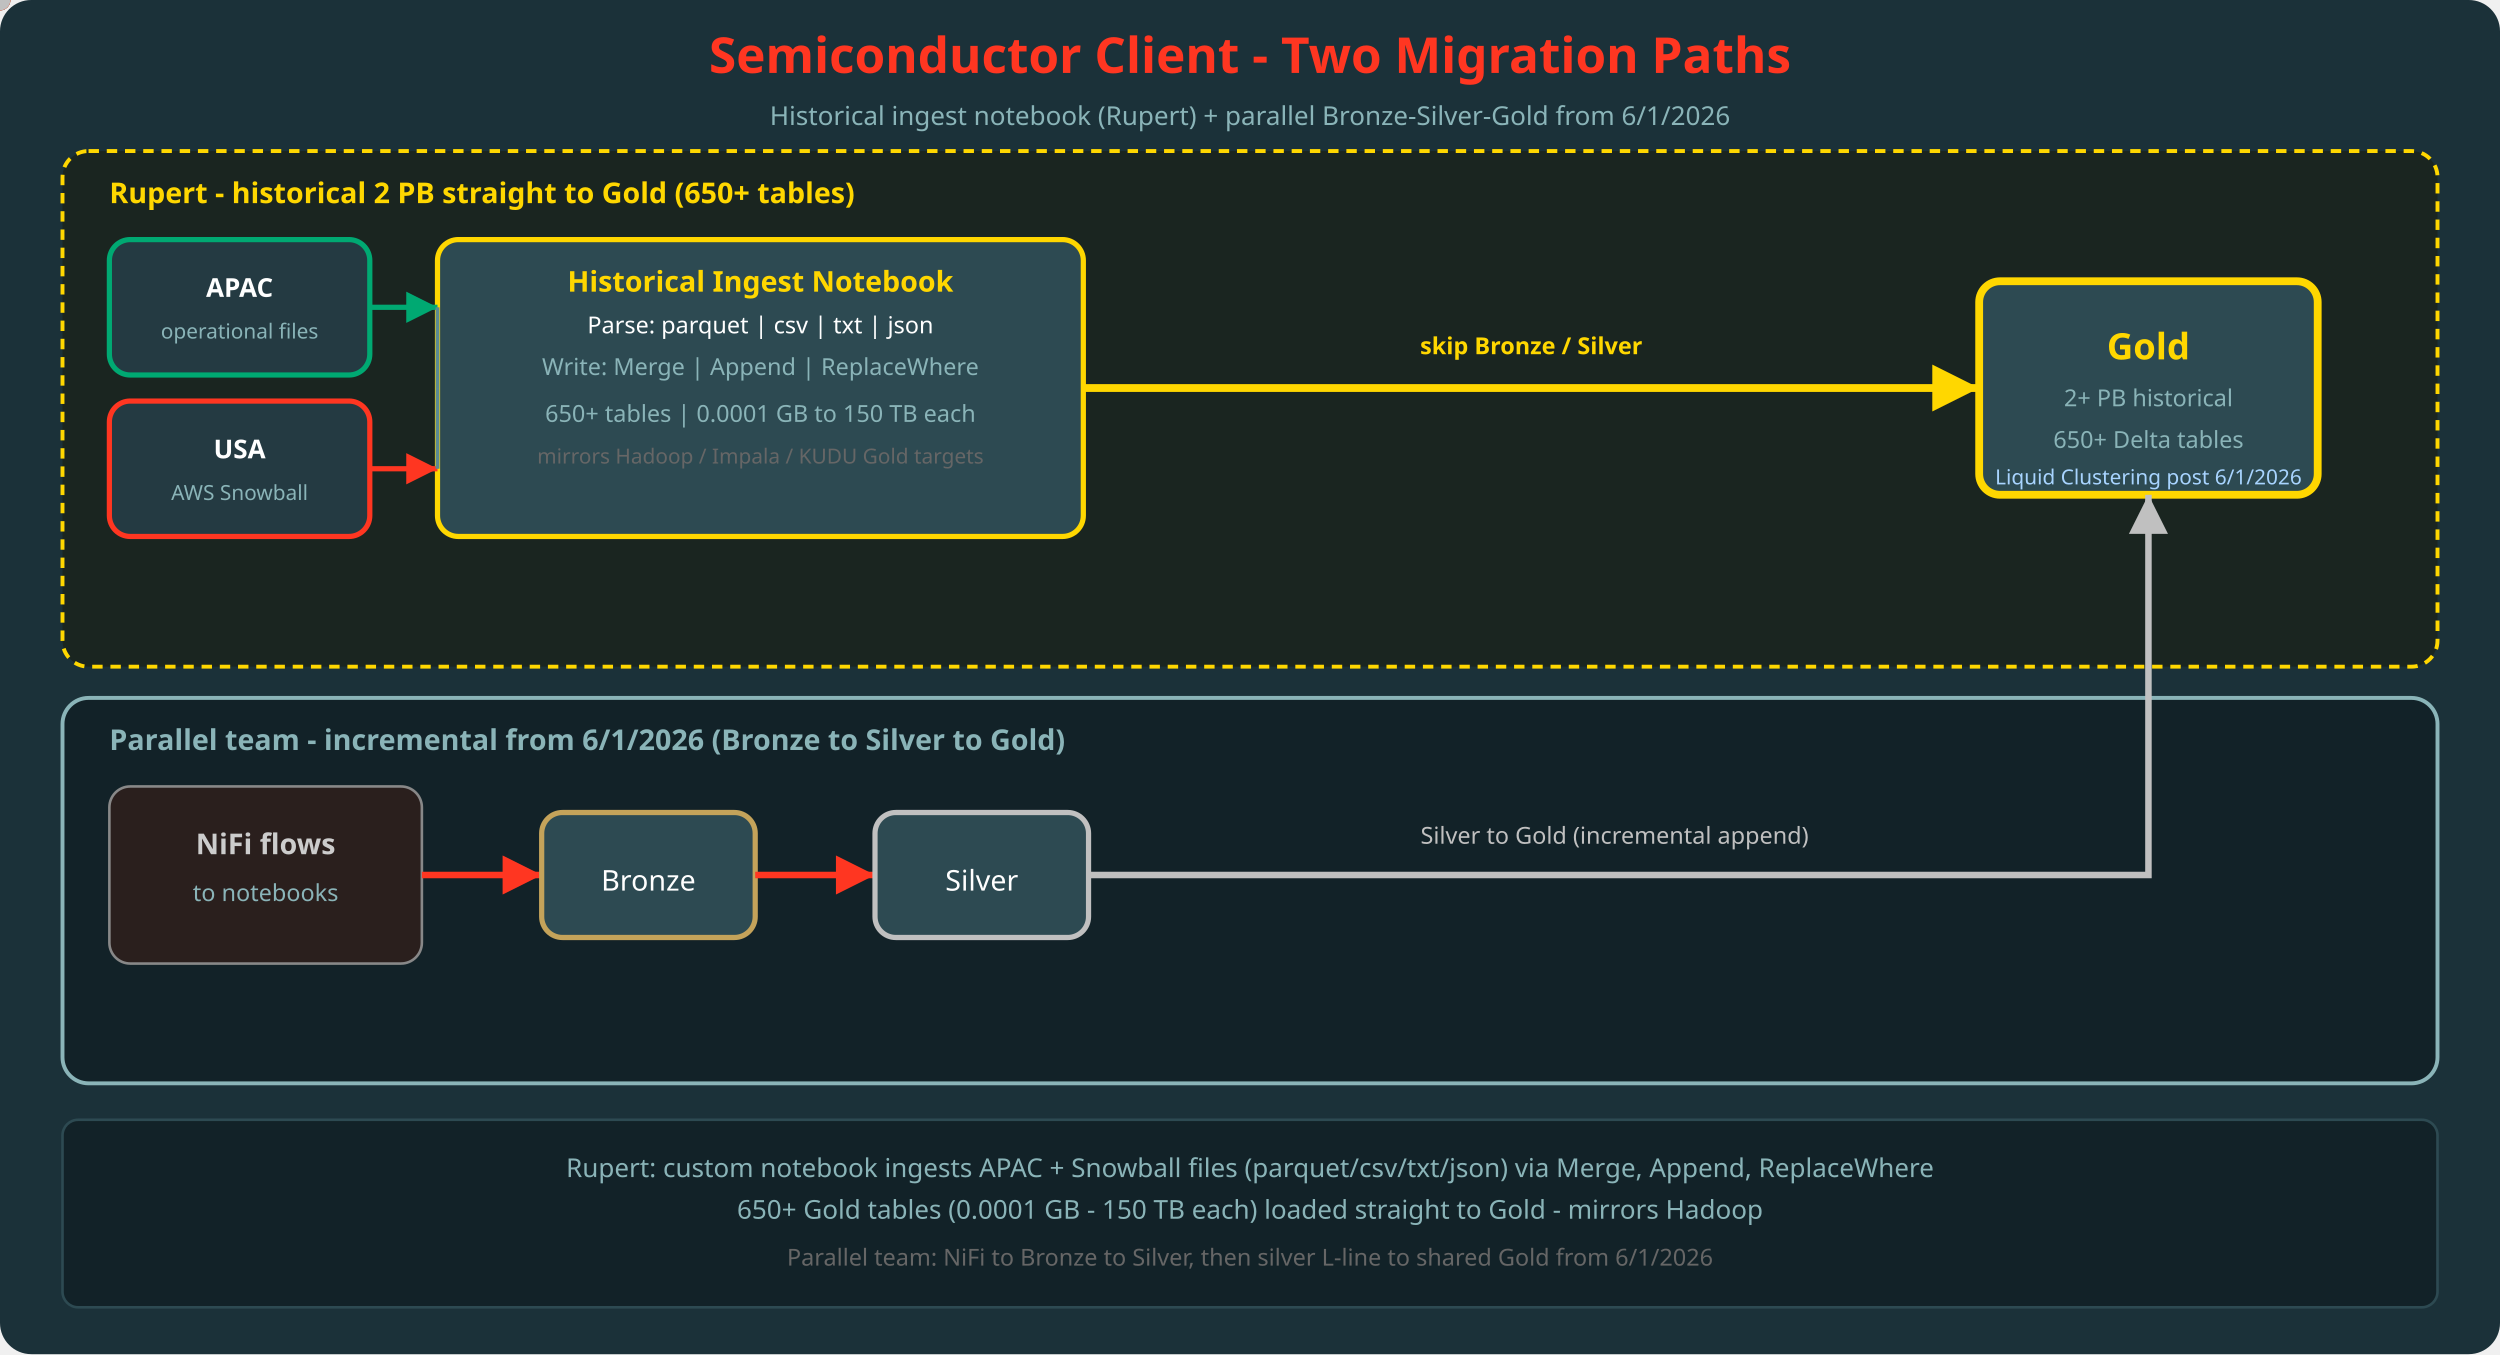
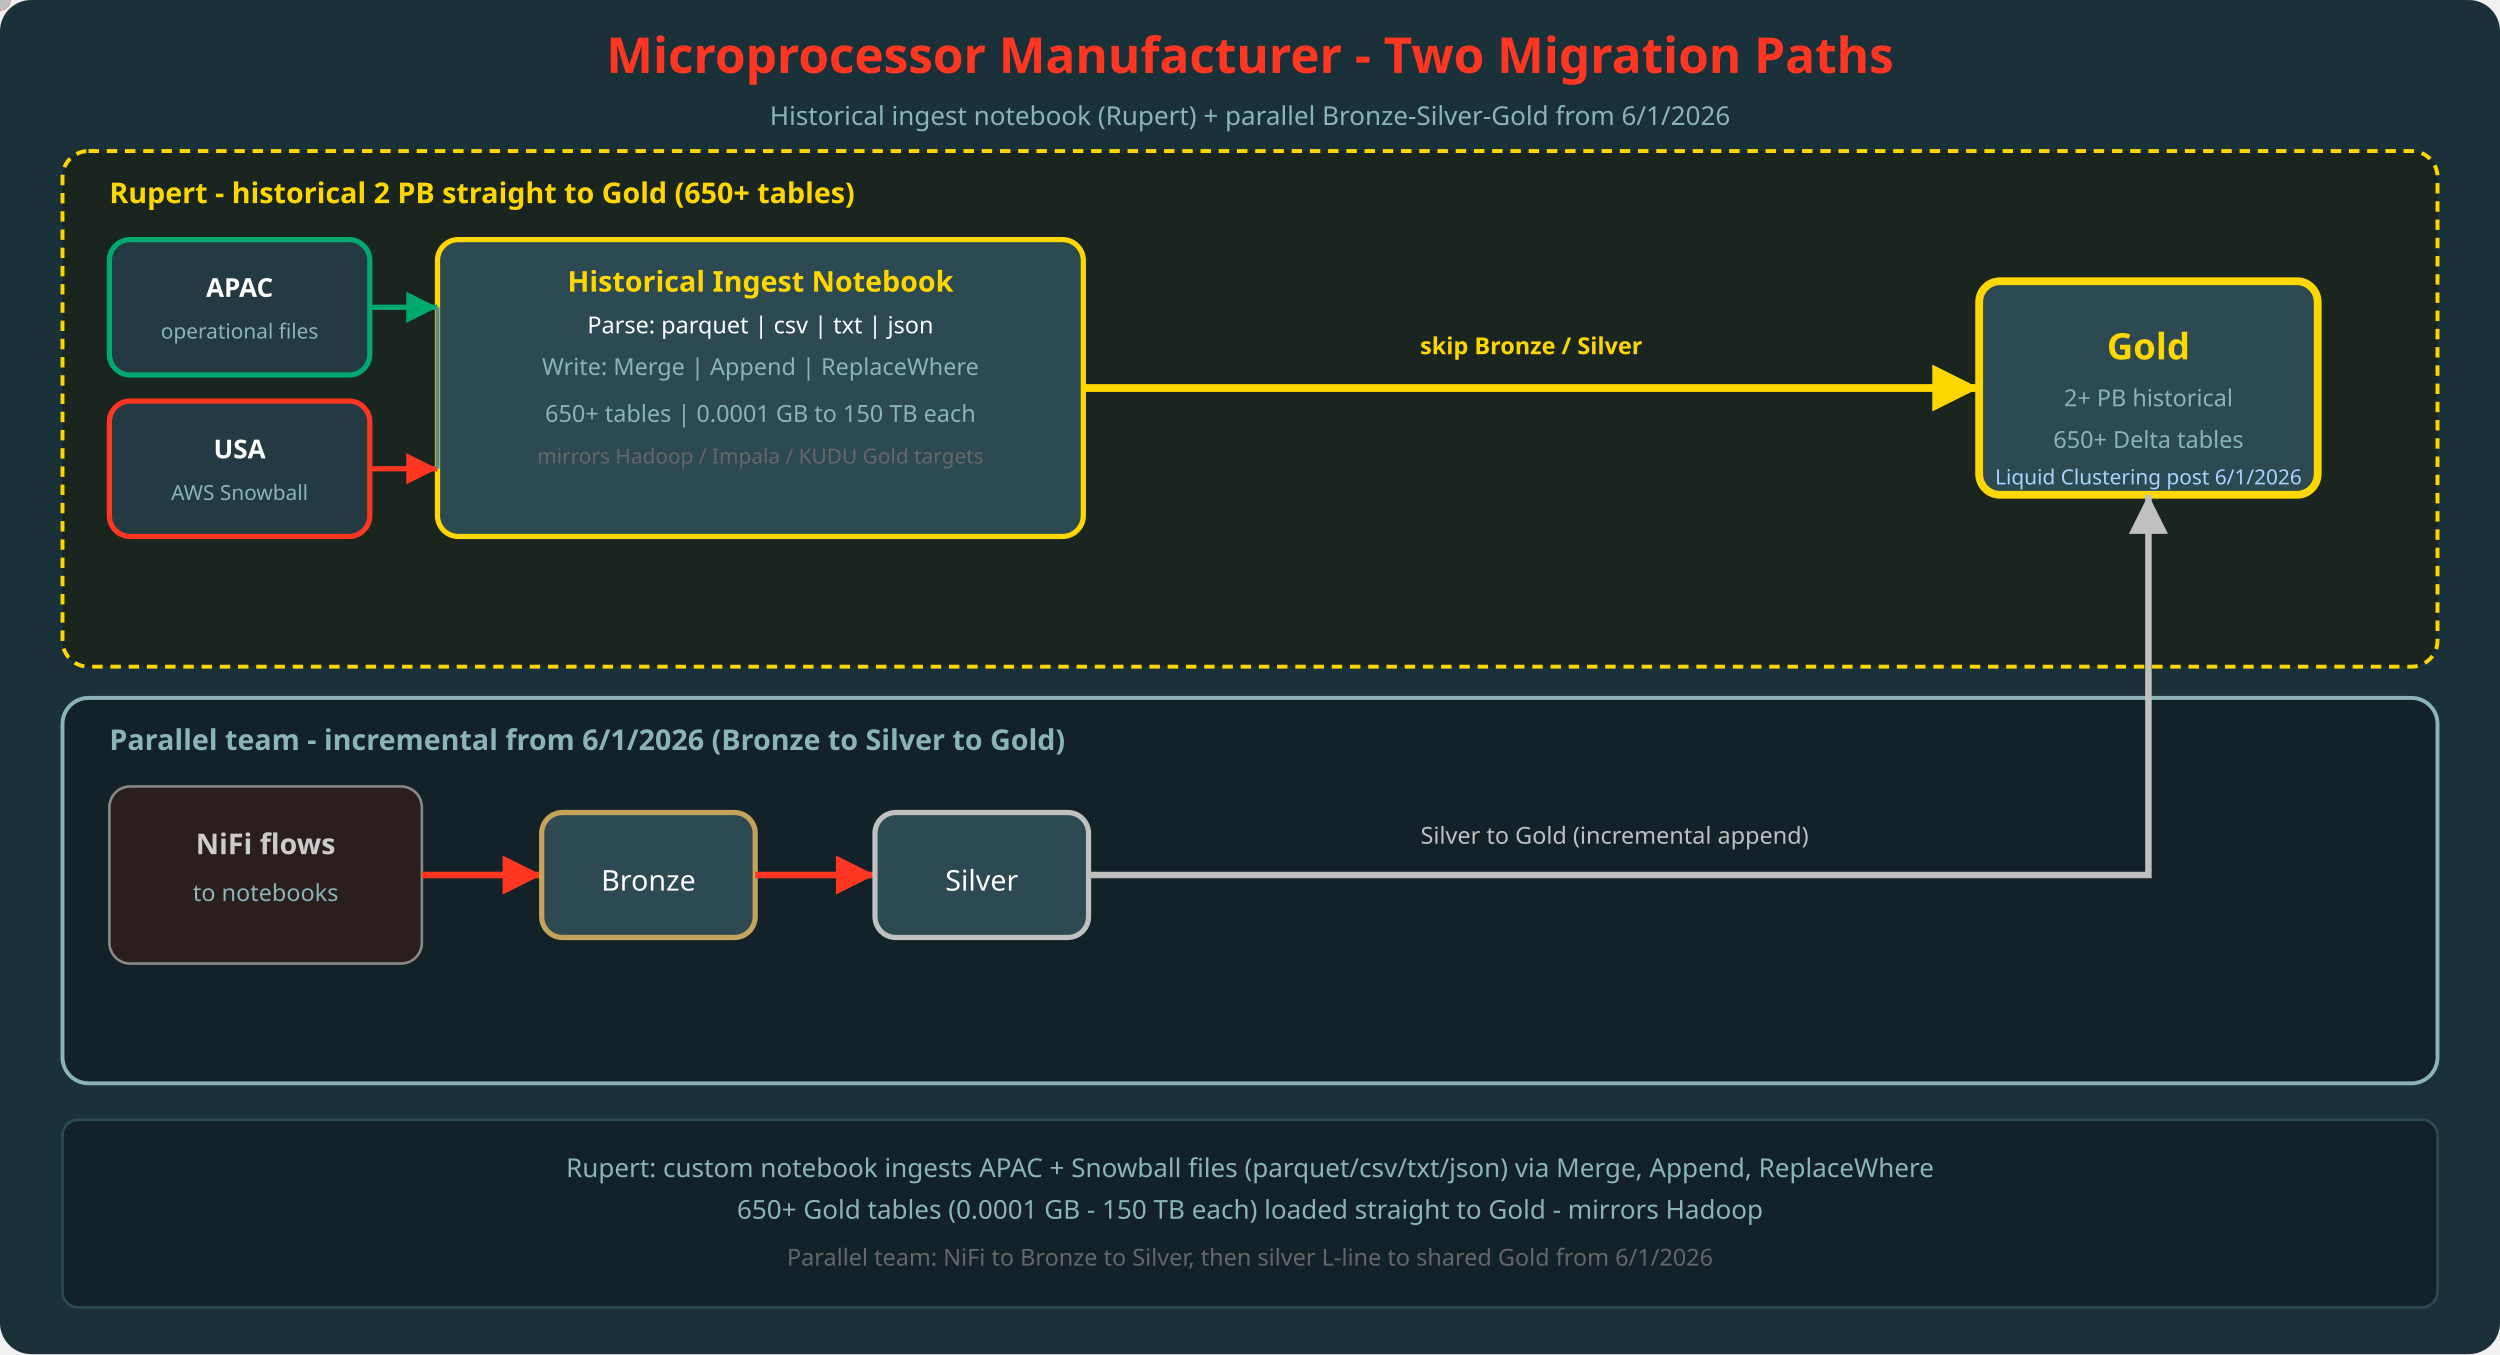
- <svg xmlns="http://www.w3.org/2000/svg" viewBox="0 0 960 520" role="img" aria-label="Semiconductor client migration - historical ingest notebook to Gold">
+ <svg xmlns="http://www.w3.org/2000/svg" viewBox="0 0 960 520" role="img" aria-label="Microprocessor manufacturer migration - historical ingest notebook to Gold">
  <defs>
    <marker id="arr" markerWidth="8" markerHeight="8" refX="6" refY="3" orient="auto">
      <path d="M0,0 L6,3 L0,6 Z" fill="#FF3621" />
    </marker>
    <marker id="arr-gold" markerWidth="8" markerHeight="8" refX="6" refY="3" orient="auto">
      <path d="M0,0 L6,3 L0,6 Z" fill="#ffd700" />
    </marker>
    <marker id="arr-teal" markerWidth="8" markerHeight="8" refX="6" refY="3" orient="auto">
      <path d="M0,0 L6,3 L0,6 Z" fill="#00A972" />
    </marker>
    <marker id="arr-silver" markerWidth="8" markerHeight="8" refX="6" refY="3" orient="auto">
      <path d="M0,0 L6,3 L0,6 Z" fill="#c0c0c0" />
    </marker>
  </defs>
  <rect width="960" height="520" fill="#1B3139" rx="12" />
-   <text x="480" y="28" text-anchor="middle" fill="#FF3621" font-family="Segoe UI,sans-serif" font-size="19" font-weight="700">Semiconductor Client - Two Migration Paths</text>
+   <text x="480" y="28" text-anchor="middle" fill="#FF3621" font-family="Segoe UI,sans-serif" font-size="19" font-weight="700">Microprocessor Manufacturer - Two Migration Paths</text>
  <text x="480" y="48" text-anchor="middle" fill="#8ab4b8" font-family="Segoe UI,sans-serif" font-size="10">Historical ingest notebook (Rupert) + parallel Bronze-Silver-Gold from 6/1/2026</text>
  <rect x="24" y="58" width="912" height="198" rx="10" fill="#1a2520" stroke="#ffd700" stroke-width="1.5" stroke-dasharray="4 3" />
  <text x="42" y="78" fill="#ffd700" font-family="Segoe UI,sans-serif" font-size="11" font-weight="700">Rupert - historical 2 PB straight to Gold (650+ tables)</text>
  <rect x="42" y="92" width="100" height="52" rx="8" fill="#243a42" stroke="#00A972" stroke-width="2" />
  <text x="92" y="114" text-anchor="middle" fill="#fff" font-family="Segoe UI,sans-serif" font-size="10" font-weight="600">APAC</text>
  <text x="92" y="130" text-anchor="middle" fill="#8ab4b8" font-family="Segoe UI,sans-serif" font-size="8">operational files</text>
  <rect x="42" y="154" width="100" height="52" rx="8" fill="#243a42" stroke="#FF3621" stroke-width="2" />
  <text x="92" y="176" text-anchor="middle" fill="#fff" font-family="Segoe UI,sans-serif" font-size="10" font-weight="600">USA</text>
  <text x="92" y="192" text-anchor="middle" fill="#8ab4b8" font-family="Segoe UI,sans-serif" font-size="8">AWS Snowball</text>
  <rect x="168" y="92" width="248" height="114" rx="8" fill="#2d4a52" stroke="#ffd700" stroke-width="2" />
  <text x="292" y="112" text-anchor="middle" fill="#ffd700" font-family="Segoe UI,sans-serif" font-size="11" font-weight="700">Historical Ingest Notebook</text>
  <text x="292" y="128" text-anchor="middle" fill="#fff" font-family="Segoe UI,sans-serif" font-size="9">Parse: parquet | csv | txt | json</text>
  <text x="292" y="144" text-anchor="middle" fill="#8ab4b8" font-family="Segoe UI,sans-serif" font-size="9">Write: Merge | Append | ReplaceWhere</text>
  <text x="292" y="162" text-anchor="middle" fill="#8ab4b8" font-family="Segoe UI,sans-serif" font-size="9">650+ tables | 0.0001 GB to 150 TB each</text>
  <text x="292" y="178" text-anchor="middle" fill="#666" font-family="Segoe UI,sans-serif" font-size="8">mirrors Hadoop / Impala / KUDU Gold targets</text>
  <path d="M142,118 L168,118" stroke="#00A972" stroke-width="2" fill="none" marker-end="url(#arr-teal)" />
  <path d="M142,180 L168,180" stroke="#FF3621" stroke-width="2" fill="none" marker-end="url(#arr)" />
  <path d="M168,118 L168,149" stroke="#5a8a94" stroke-width="1.5" fill="none" />
  <path d="M168,180 L168,149" stroke="#5a8a94" stroke-width="1.5" fill="none" />
  <path d="M416,149 L760,149" stroke="#ffd700" stroke-width="3" fill="none" marker-end="url(#arr-gold)" />
  <text x="588" y="136" text-anchor="middle" fill="#ffd700" font-family="Segoe UI,sans-serif" font-size="9" font-weight="600">skip Bronze / Silver</text>
  <rect x="760" y="108" width="130" height="82" rx="8" fill="#2d4a52" stroke="#ffd700" stroke-width="3" />
  <text x="825" y="138" text-anchor="middle" fill="#ffd700" font-family="Segoe UI,sans-serif" font-size="14" font-weight="700">Gold</text>
  <text x="825" y="156" text-anchor="middle" fill="#8ab4b8" font-family="Segoe UI,sans-serif" font-size="9">2+ PB historical</text>
  <text x="825" y="172" text-anchor="middle" fill="#8ab4b8" font-family="Segoe UI,sans-serif" font-size="9">650+ Delta tables</text>
  <text x="825" y="186" text-anchor="middle" fill="#a8d4ff" font-family="Segoe UI,sans-serif" font-size="8">Liquid Clustering post 6/1/2026</text>
  <rect x="24" y="268" width="912" height="148" rx="10" fill="#122228" stroke="#8ab4b8" stroke-width="1.5" />
  <text x="42" y="288" fill="#8ab4b8" font-family="Segoe UI,sans-serif" font-size="11" font-weight="700">Parallel team - incremental from 6/1/2026 (Bronze to Silver to Gold)</text>
  <rect x="42" y="302" width="120" height="68" rx="8" fill="#2a1f1d" stroke="#888" />
  <text x="102" y="328" text-anchor="middle" fill="#ccc" font-family="Segoe UI,sans-serif" font-size="11" font-weight="600">NiFi flows</text>
  <text x="102" y="346" text-anchor="middle" fill="#8ab4b8" font-family="Segoe UI,sans-serif" font-size="9">to notebooks</text>
  <path d="M162,336 L208,336" stroke="#FF3621" stroke-width="2.5" fill="none" marker-end="url(#arr)" />
  <rect x="208" y="312" width="82" height="48" rx="8" fill="#2d4a52" stroke="#c4a35a" stroke-width="2" />
  <text x="249" y="342" text-anchor="middle" fill="#fff" font-family="Segoe UI,sans-serif" font-size="11">Bronze</text>
  <path d="M290,336 L336,336" stroke="#FF3621" stroke-width="2.5" fill="none" marker-end="url(#arr)" />
  <rect x="336" y="312" width="82" height="48" rx="8" fill="#2d4a52" stroke="#c0c0c0" stroke-width="2" />
  <text x="377" y="342" text-anchor="middle" fill="#fff" font-family="Segoe UI,sans-serif" font-size="11">Silver</text>
  <path d="M418,336 L825,336 L825,190" stroke="#c0c0c0" stroke-width="2.5" fill="none" marker-end="url(#arr-silver)" />
  <text x="620" y="324" text-anchor="middle" fill="#c0c0c0" font-family="Segoe UI,sans-serif" font-size="9">Silver to Gold (incremental append)</text>
  <circle r="4" fill="#00A972">
    <animateMotion dur="3.2s" repeatCount="indefinite" path="M142,118 L168,118 L168,149 L416,149 L760,149" />
  </circle>
  <circle r="4" fill="#FF3621">
    <animateMotion dur="3.2s" repeatCount="indefinite" begin="0.4s" path="M142,180 L168,180 L168,149 L416,149 L760,149" />
  </circle>
  <circle r="4" fill="#FF3621">
    <animateMotion dur="2.8s" repeatCount="indefinite" begin="0.8s" path="M102,336 L249,336 L377,336 L418,336" />
  </circle>
  <circle r="4" fill="#c0c0c0">
    <animateMotion dur="2.2s" repeatCount="indefinite" begin="1.6s" path="M418,336 L825,336 L825,190" />
  </circle>
  <rect x="24" y="430" width="912" height="72" rx="6" fill="#122228" stroke="#2d4a52" />
  <text x="480" y="452" text-anchor="middle" fill="#8ab4b8" font-family="Segoe UI,sans-serif" font-size="10">
    Rupert: custom notebook ingests APAC + Snowball files (parquet/csv/txt/json) via Merge, Append, ReplaceWhere
  </text>
  <text x="480" y="468" text-anchor="middle" fill="#8ab4b8" font-family="Segoe UI,sans-serif" font-size="10">
    650+ Gold tables (0.0001 GB - 150 TB each) loaded straight to Gold - mirrors Hadoop
  </text>
  <text x="480" y="486" text-anchor="middle" fill="#666" font-family="Segoe UI,sans-serif" font-size="9">
    Parallel team: NiFi to Bronze to Silver, then silver L-line to shared Gold from 6/1/2026
  </text>
</svg>
